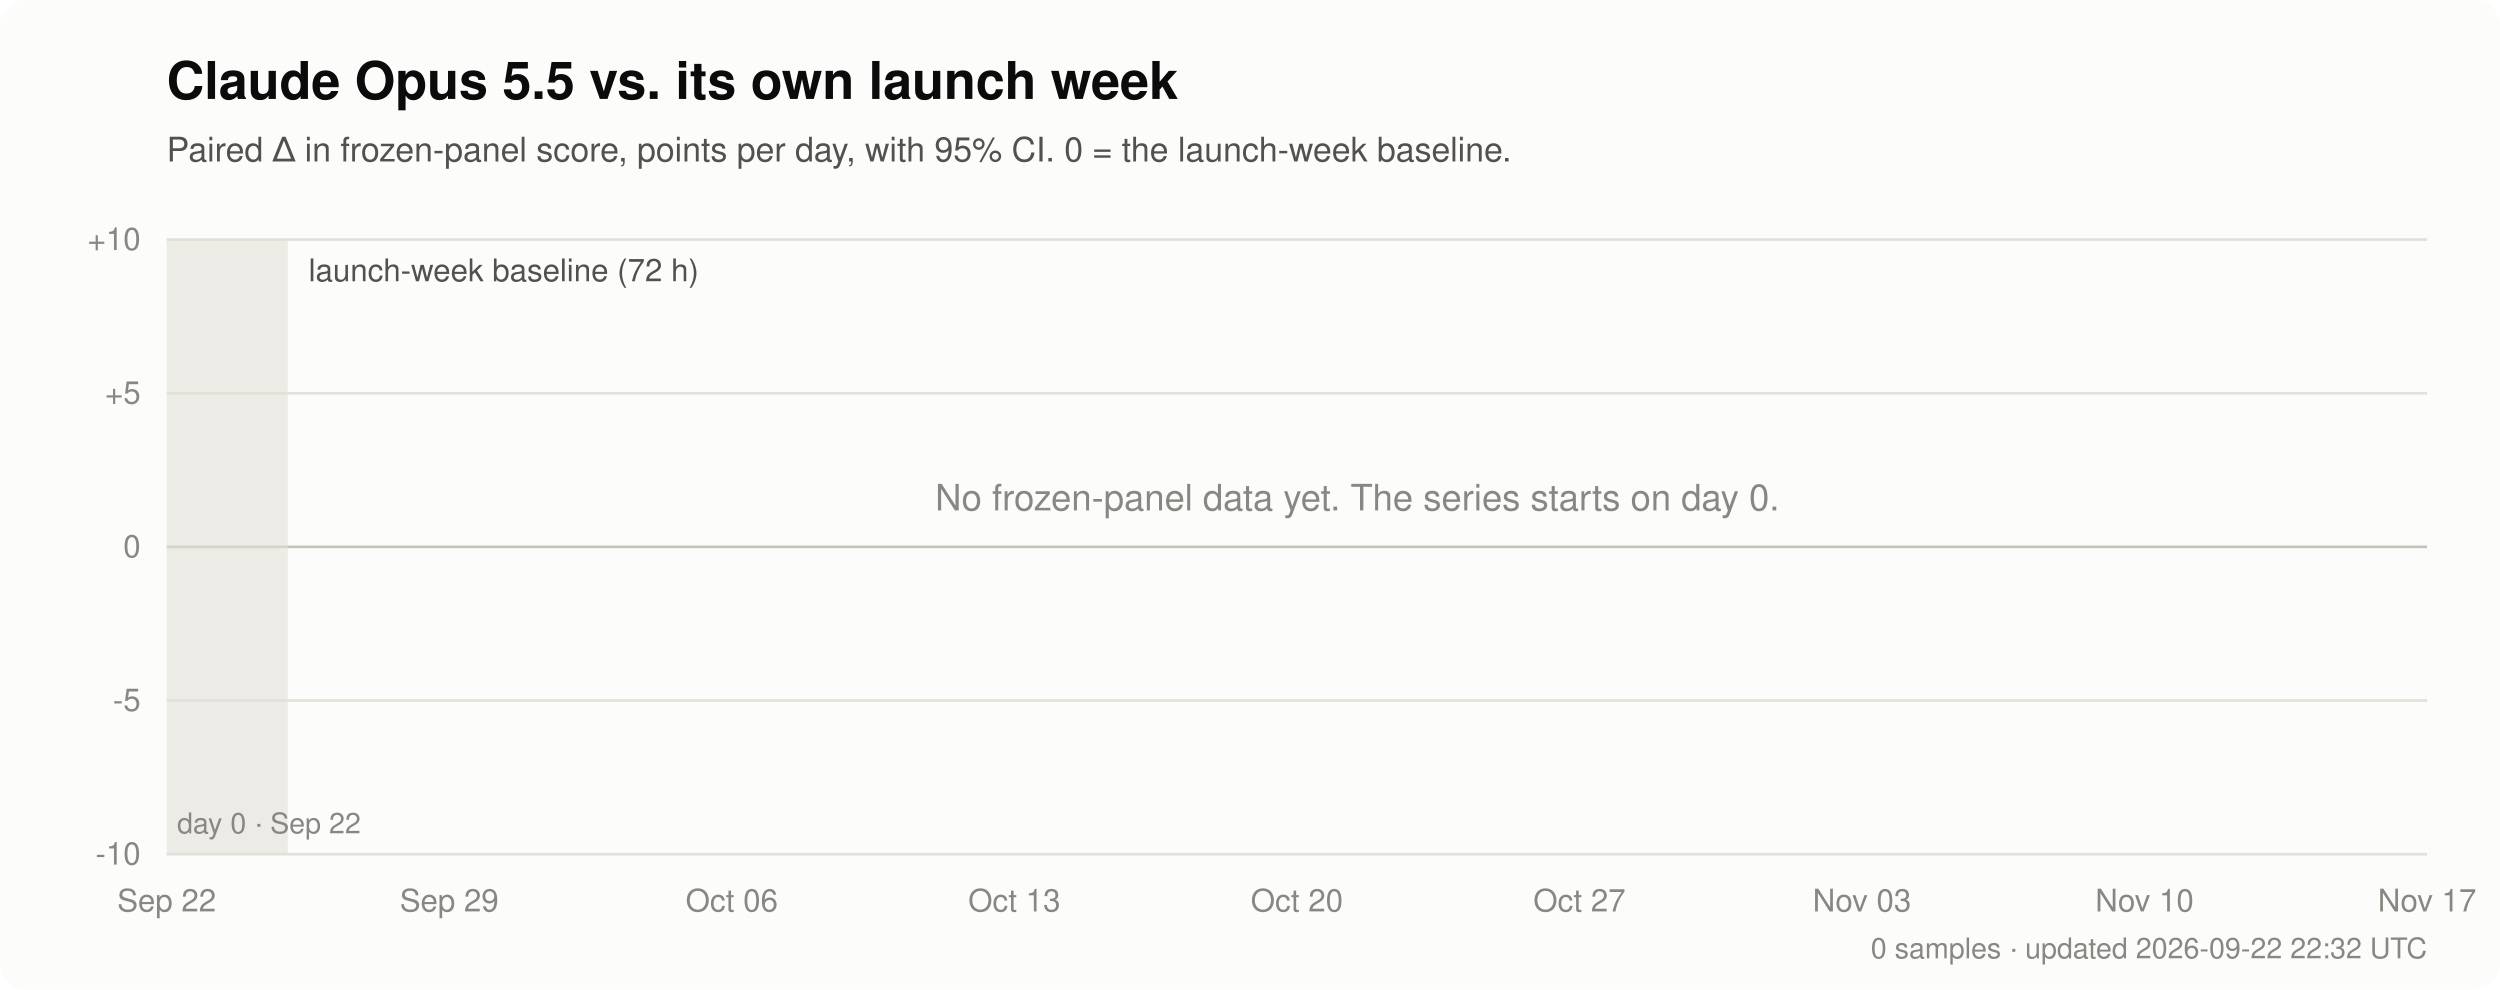
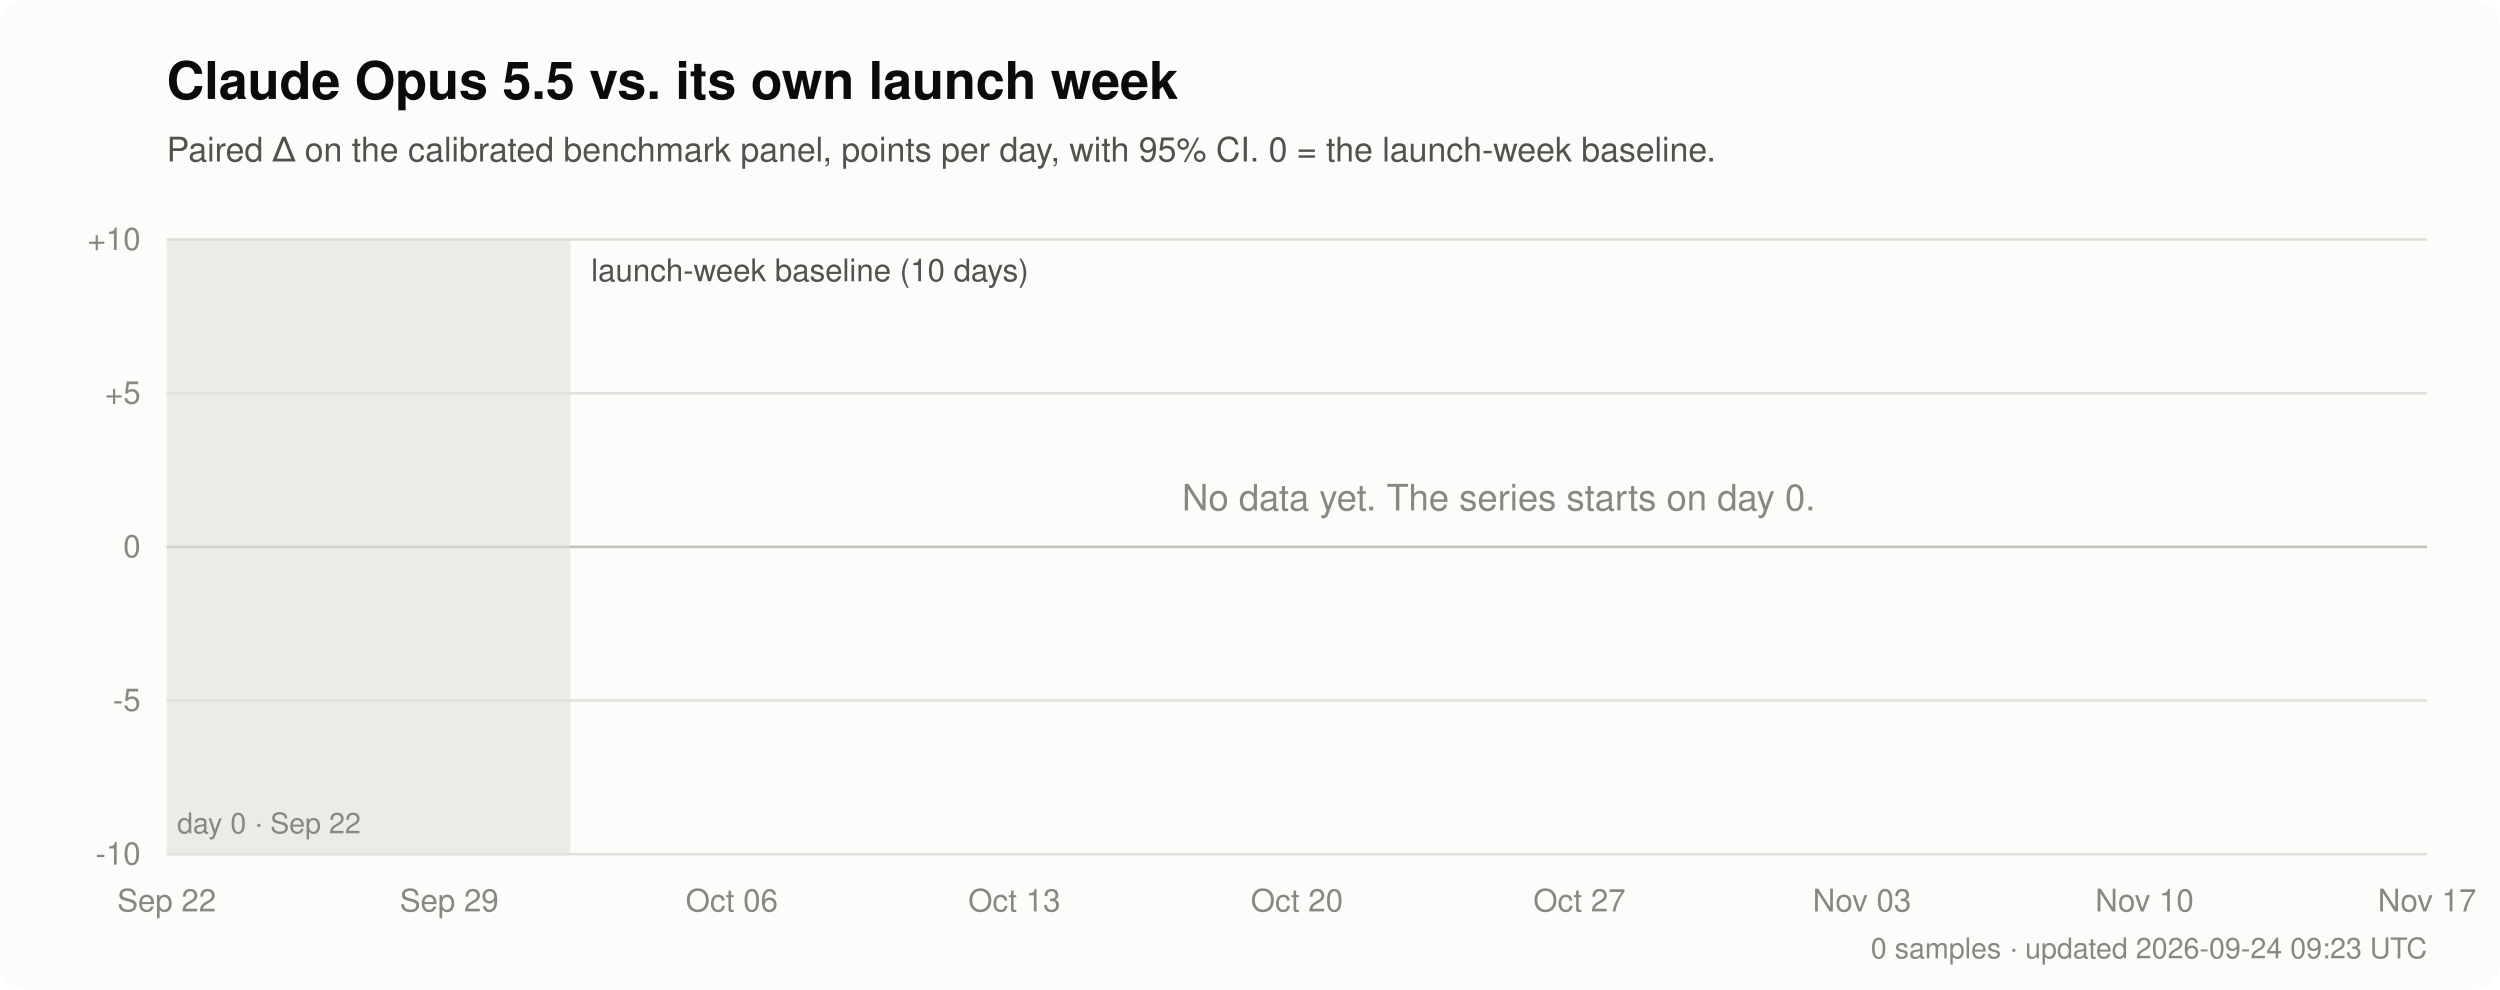
<svg xmlns="http://www.w3.org/2000/svg" width="960" height="380" viewBox="0 0 960 380" font-family="-apple-system, Segoe UI, Helvetica, Arial, sans-serif" role="img" aria-labelledby="t d">
  <rect width="960" height="380" rx="10" fill="#fcfcfb" />
  <text x="64" y="38" fill="#0b0b0b" font-size="20" font-weight="600">Claude Opus 5.5 vs. its own launch week</text>
-   <text x="64" y="62" fill="#52514e" font-size="13">Paired Δ in frozen-panel score, points per day, with 95% CI. 0 = the launch-week baseline.</text>
+   <text x="64" y="62" fill="#52514e" font-size="13">Paired Δ on the calibrated benchmark panel, points per day, with 95% CI. 0 = the launch-week baseline.</text>
  <line x1="64" y1="328.0" x2="932" y2="328.0" stroke="#e1e0d9" stroke-width="1" />
  <text x="54" y="332.0" text-anchor="end" fill="#898781" font-size="12">-10</text>
  <line x1="64" y1="269.0" x2="932" y2="269.0" stroke="#e1e0d9" stroke-width="1" />
  <text x="54" y="273.0" text-anchor="end" fill="#898781" font-size="12">-5</text>
  <line x1="64" y1="210.0" x2="932" y2="210.0" stroke="#c3c2b7" stroke-width="1" />
  <text x="54" y="214.0" text-anchor="end" fill="#898781" font-size="12">0</text>
  <line x1="64" y1="151.0" x2="932" y2="151.0" stroke="#e1e0d9" stroke-width="1" />
  <text x="54" y="155.0" text-anchor="end" fill="#898781" font-size="12">+5</text>
  <line x1="64" y1="92.0" x2="932" y2="92.0" stroke="#e1e0d9" stroke-width="1" />
  <text x="54" y="96.0" text-anchor="end" fill="#898781" font-size="12">+10</text>
-   <rect x="64.0" y="92" width="46.5" height="236" fill="#e1e0d9" opacity="0.6" />
-   <text x="118.5" y="108" fill="#52514e" font-size="12">launch-week baseline (72 h)</text>
+   <rect x="64.0" y="92" width="155.0" height="236" fill="#e1e0d9" opacity="0.6" />
+   <text x="227.0" y="108" fill="#52514e" font-size="12">launch-week baseline (10 days)</text>
  <text x="68.0" y="320" fill="#898781" font-size="11">day 0 · Sep 22</text>
  <text x="64.0" y="350" text-anchor="middle" fill="#898781" font-size="12">Sep 22</text>
  <text x="172.5" y="350" text-anchor="middle" fill="#898781" font-size="12">Sep 29</text>
  <text x="281.0" y="350" text-anchor="middle" fill="#898781" font-size="12">Oct 06</text>
  <text x="389.5" y="350" text-anchor="middle" fill="#898781" font-size="12">Oct 13</text>
  <text x="498.0" y="350" text-anchor="middle" fill="#898781" font-size="12">Oct 20</text>
  <text x="606.5" y="350" text-anchor="middle" fill="#898781" font-size="12">Oct 27</text>
  <text x="715.0" y="350" text-anchor="middle" fill="#898781" font-size="12">Nov 03</text>
  <text x="823.5" y="350" text-anchor="middle" fill="#898781" font-size="12">Nov 10</text>
  <text x="932.0" y="350" text-anchor="middle" fill="#898781" font-size="12">Nov 17</text>
-   <text x="521.2" y="196.0" text-anchor="middle" fill="#898781" font-size="14">No frozen-panel data yet. The series starts on day 0.</text>
-   <text x="932" y="368" text-anchor="end" fill="#898781" font-size="11">0 samples · updated 2026-09-22 22:32 UTC</text>
+   <text x="575.5" y="196.0" text-anchor="middle" fill="#898781" font-size="14">No data yet. The series starts on day 0.</text>
+   <text x="932" y="368" text-anchor="end" fill="#898781" font-size="11">0 samples · updated 2026-09-24 09:23 UTC</text>
</svg>
